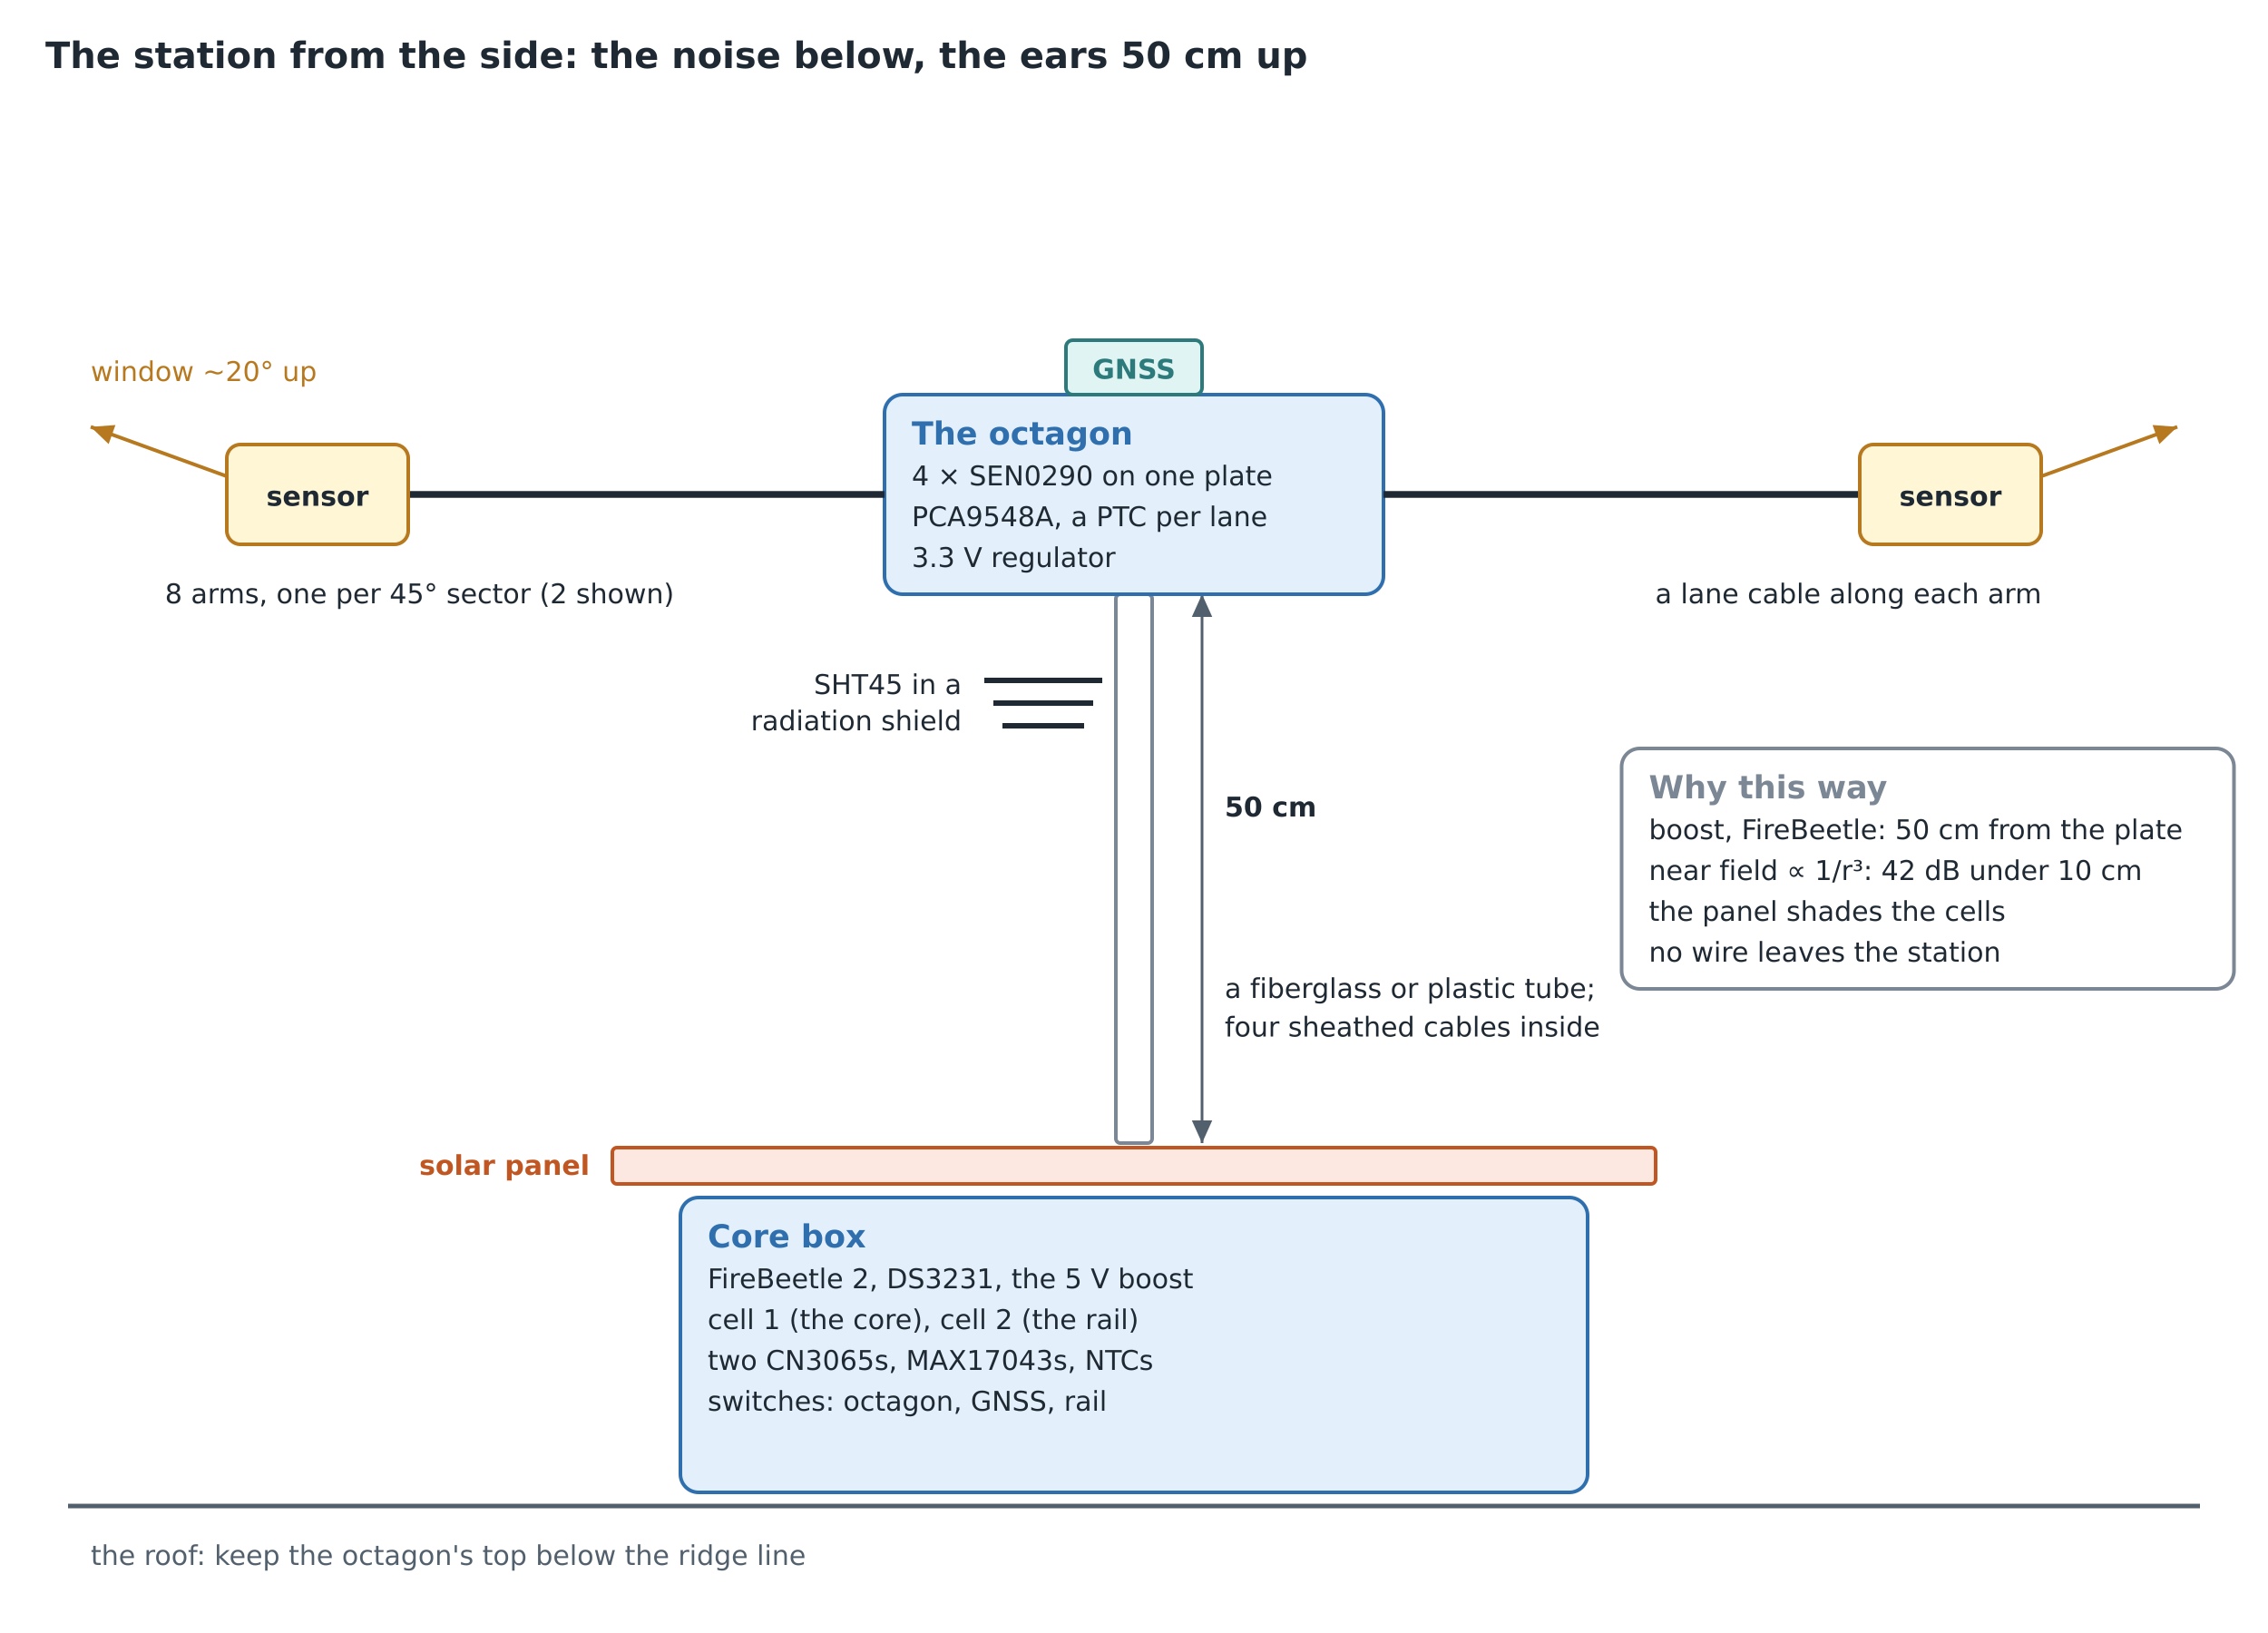
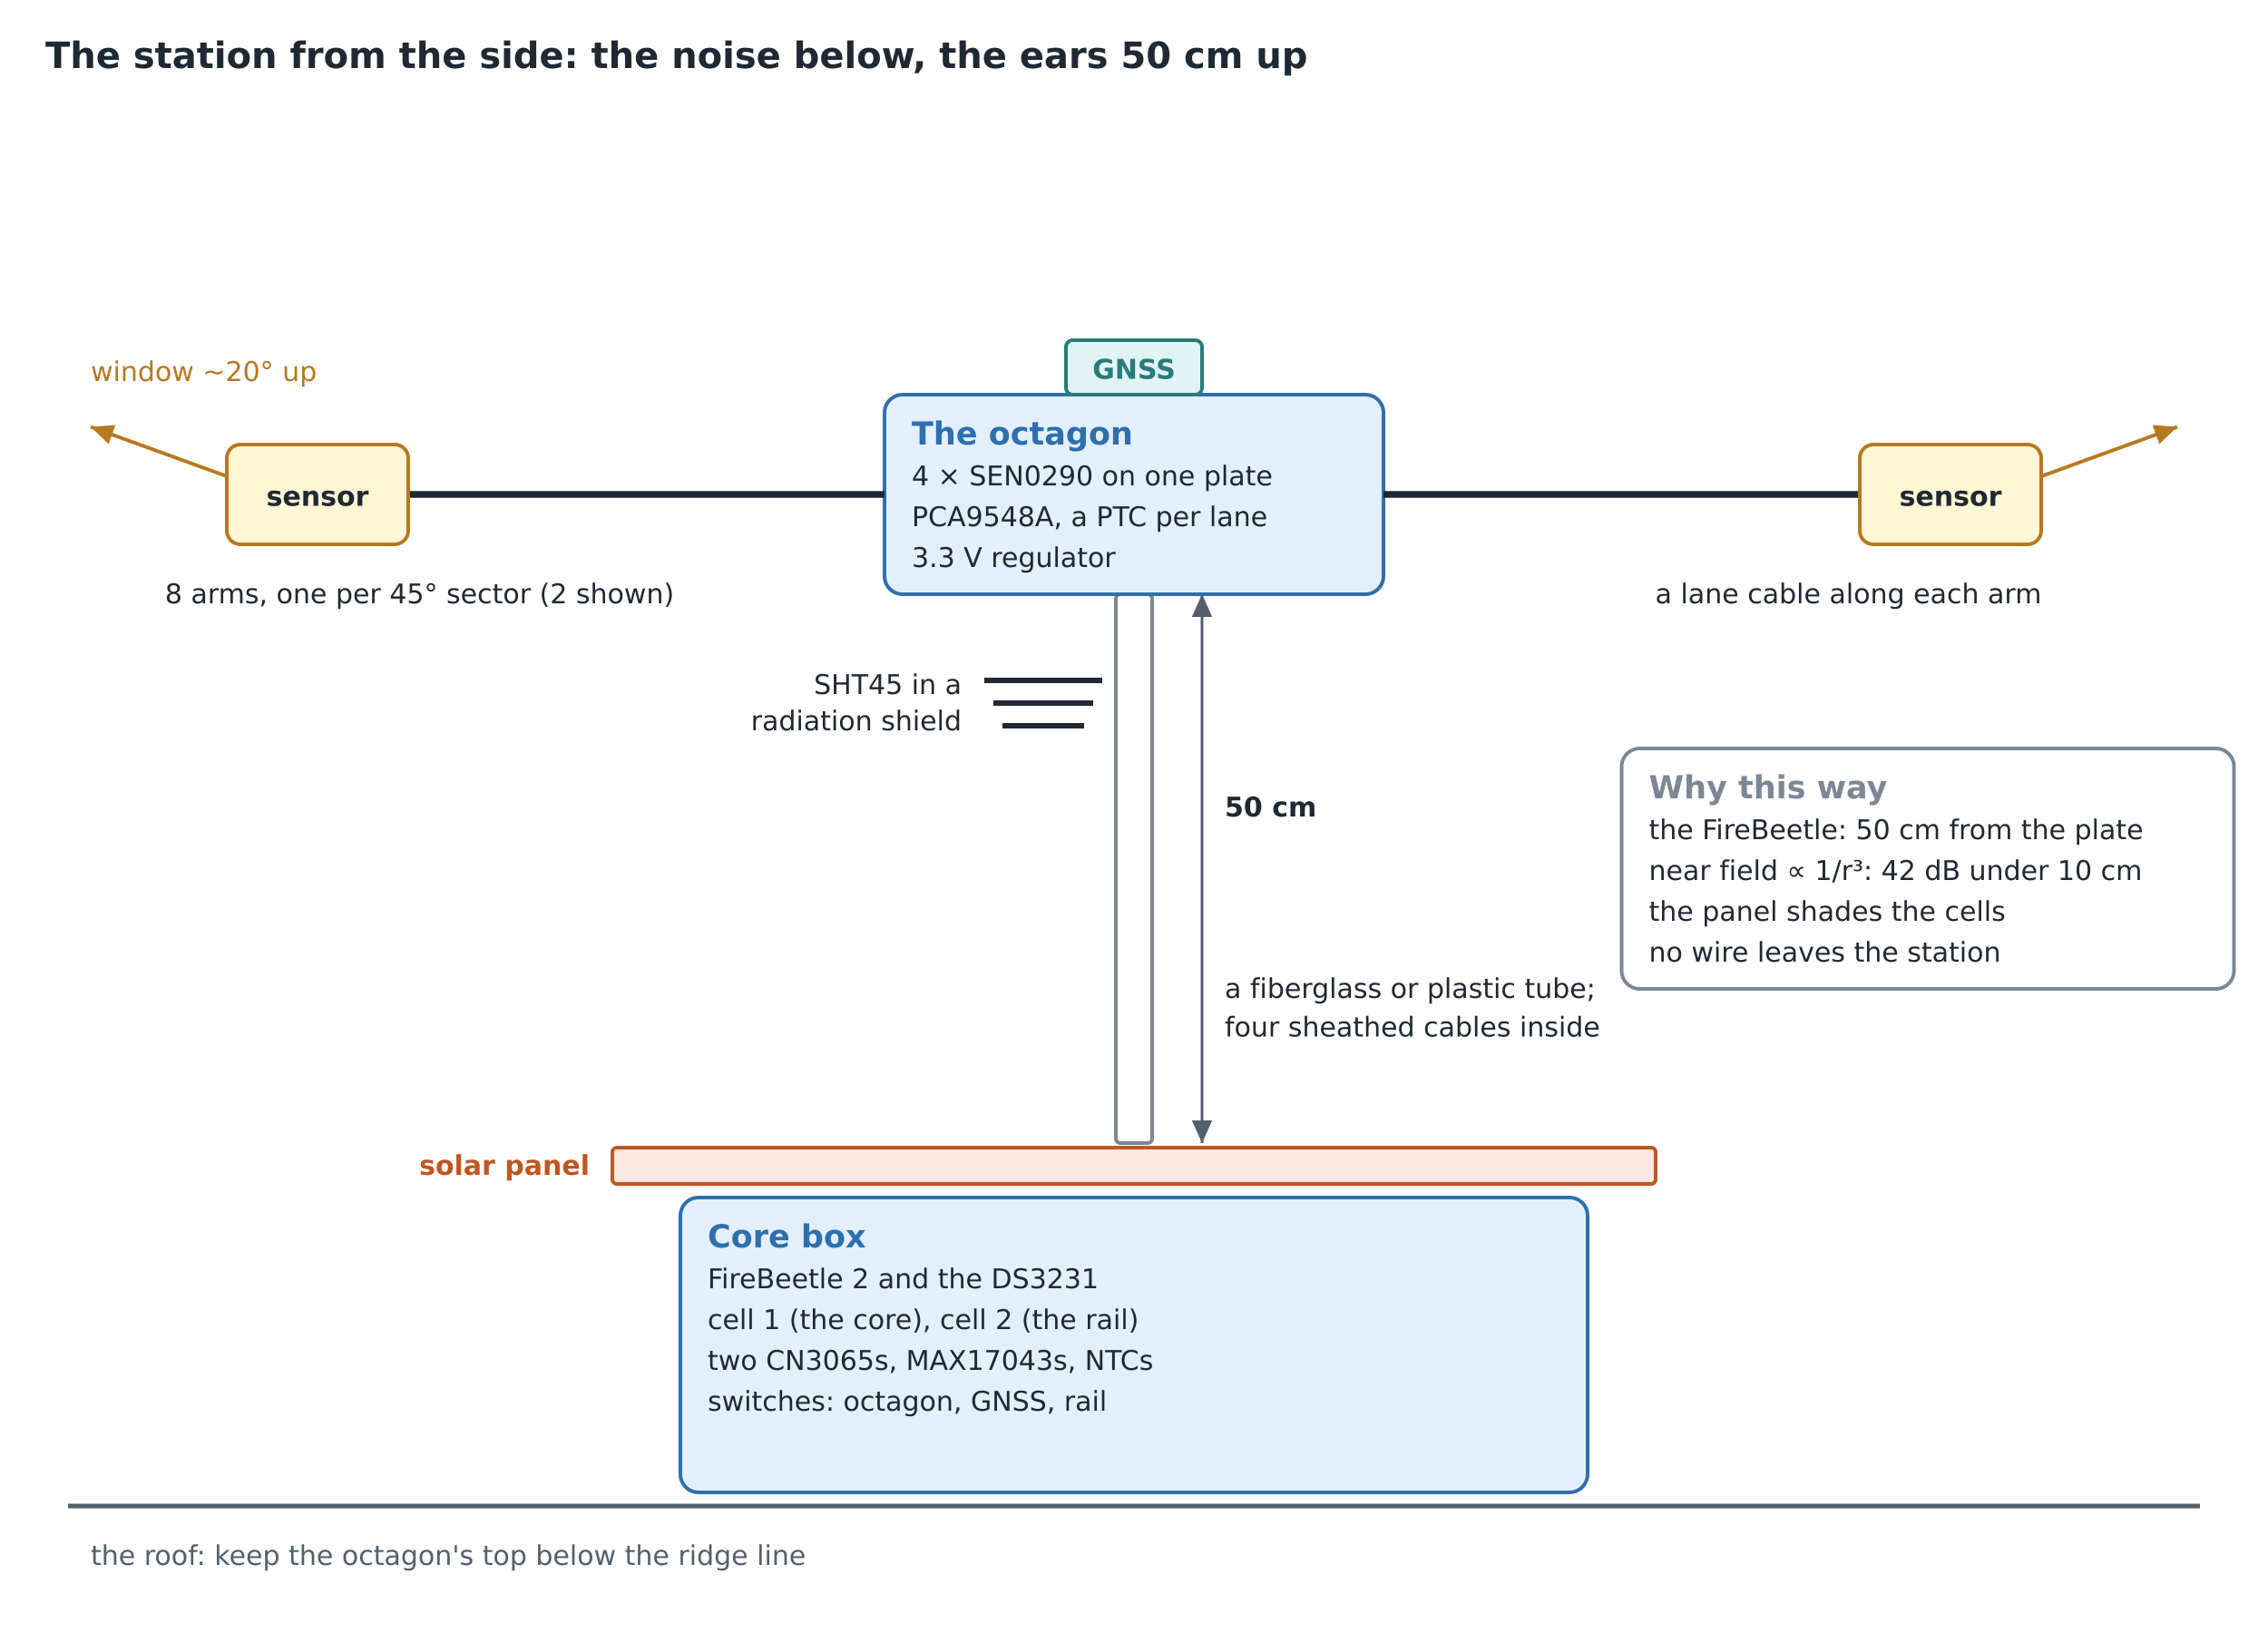
<svg xmlns="http://www.w3.org/2000/svg" width="1000" height="720" viewBox="0 0 1000 720" font-family="DejaVu Sans, Verdana, sans-serif">
  <rect width="1000" height="720" fill="#ffffff" />
  <text x="20.0" y="30.0" font-size="16" font-weight="bold" text-anchor="start" fill="#1f2933">The station from the side: the noise below, the ears 50 cm up</text>
  <polyline points="30.0,664.0 970.0,664.0" fill="none" stroke="#52606d" stroke-width="2" stroke-linejoin="round" />
  <text x="40.0" y="690.0" font-size="12" text-anchor="start" fill="#52606d">the roof: keep the octagon's top below the ridge line</text>
  <rect x="300.0" y="528.0" width="400.0" height="130.0" rx="8" fill="#e3f0fb" stroke="#2f6fae" stroke-width="1.6" />
  <text x="312.0" y="550.0" font-size="14" font-weight="bold" text-anchor="start" fill="#2f6fae">Core box</text>
-   <text x="312.0" y="568.0" font-size="12" text-anchor="start" fill="#1f2933">FireBeetle 2, DS3231, the 5 V boost</text>
+   <text x="312.0" y="568.0" font-size="12" text-anchor="start" fill="#1f2933">FireBeetle 2 and the DS3231</text>
  <text x="312.0" y="586.0" font-size="12" text-anchor="start" fill="#1f2933">cell 1 (the core), cell 2 (the rail)</text>
  <text x="312.0" y="604.0" font-size="12" text-anchor="start" fill="#1f2933">two CN3065s, MAX17043s, NTCs</text>
  <text x="312.0" y="622.0" font-size="12" text-anchor="start" fill="#1f2933">switches: octagon, GNSS, rail</text>
  <rect x="270.0" y="506.0" width="460.0" height="16.0" rx="2" fill="#fde8e1" stroke="#c05621" stroke-width="1.6" />
  <text x="260.0" y="518.0" font-size="12" font-weight="bold" text-anchor="end" fill="#c05621">solar panel</text>
  <rect x="492.0" y="262.0" width="16.0" height="242.0" rx="2" fill="#ffffff" stroke="#7b8794" stroke-width="1.6" />
  <polyline points="530.0,504.0 530.0,262.0" fill="none" stroke="#52606d" stroke-width="1.2" stroke-linejoin="round" />
  <polygon points="530.0,262.0 525.5,272.0 534.5,272.0" fill="#52606d" />
  <polygon points="530.0,504.0 534.5,494.0 525.5,494.0" fill="#52606d" />
  <text x="540.0" y="360.0" font-size="12" font-weight="bold" text-anchor="start" fill="#1f2933">50 cm</text>
  <text x="540.0" y="440.0" font-size="12" text-anchor="start" fill="#1f2933">a fiberglass or plastic tube;</text>
  <text x="540.0" y="457.0" font-size="12" text-anchor="start" fill="#1f2933">four sheathed cables inside</text>
  <polyline points="434.0,300.0 486.0,300.0" fill="none" stroke="#1f2933" stroke-width="2.4" stroke-linejoin="round" />
  <polyline points="438.0,310.0 482.0,310.0" fill="none" stroke="#1f2933" stroke-width="2.4" stroke-linejoin="round" />
  <polyline points="442.0,320.0 478.0,320.0" fill="none" stroke="#1f2933" stroke-width="2.4" stroke-linejoin="round" />
  <text x="424.0" y="306.0" font-size="12" text-anchor="end" fill="#1f2933">SHT45 in a</text>
  <text x="424.0" y="322.0" font-size="12" text-anchor="end" fill="#1f2933">radiation shield</text>
  <rect x="390.0" y="174.0" width="220.0" height="88.0" rx="8" fill="#e3f0fb" stroke="#2f6fae" stroke-width="1.6" />
  <text x="402.0" y="196.0" font-size="14" font-weight="bold" text-anchor="start" fill="#2f6fae">The octagon</text>
  <text x="402.0" y="214.0" font-size="12" text-anchor="start" fill="#1f2933">4 × SEN0290 on one plate</text>
  <text x="402.0" y="232.0" font-size="12" text-anchor="start" fill="#1f2933">PCA9548A, a PTC per lane</text>
  <text x="402.0" y="250.0" font-size="12" text-anchor="start" fill="#1f2933">3.3 V regulator</text>
  <rect x="470.0" y="150.0" width="60.0" height="24.0" rx="3" fill="#e0f4f4" stroke="#2c7a7b" stroke-width="1.6" />
  <text x="500.0" y="167.0" font-size="12" font-weight="bold" text-anchor="middle" fill="#2c7a7b">GNSS</text>
  <polyline points="390.0,218.0 180.0,218.0" fill="none" stroke="#1f2933" stroke-width="3" stroke-linejoin="round" />
  <rect x="100.0" y="196.0" width="80.0" height="44.0" rx="6" fill="#fff6d6" stroke="#b7791f" stroke-width="1.6" />
  <text x="140.0" y="223.0" font-size="12" font-weight="bold" text-anchor="middle" fill="#1f2933">sensor</text>
  <polyline points="100.0,210.0 40.0,188.2" fill="none" stroke="#b7791f" stroke-width="1.6" stroke-linejoin="round" />
  <polygon points="40.0,188.2 47.9,195.8 50.9,187.4" fill="#b7791f" />
  <polyline points="610.0,218.0 820.0,218.0" fill="none" stroke="#1f2933" stroke-width="3" stroke-linejoin="round" />
  <rect x="820.0" y="196.0" width="80.0" height="44.0" rx="6" fill="#fff6d6" stroke="#b7791f" stroke-width="1.6" />
  <text x="860.0" y="223.0" font-size="12" font-weight="bold" text-anchor="middle" fill="#1f2933">sensor</text>
  <polyline points="900.0,210.0 960.0,188.2" fill="none" stroke="#b7791f" stroke-width="1.6" stroke-linejoin="round" />
  <polygon points="960.0,188.2 949.1,187.4 952.1,195.8" fill="#b7791f" />
  <text x="185.0" y="266.0" font-size="12" text-anchor="middle" fill="#1f2933">8 arms, one per 45° sector (2 shown)</text>
  <text x="815.0" y="266.0" font-size="12" text-anchor="middle" fill="#1f2933">a lane cable along each arm</text>
  <text x="40.0" y="168.0" font-size="12" text-anchor="start" fill="#b7791f">window ~20° up</text>
  <rect x="715.0" y="330.0" width="270.0" height="106.0" rx="8" fill="#ffffff" stroke="#7b8794" stroke-width="1.6" />
  <text x="727.0" y="352.0" font-size="14" font-weight="bold" text-anchor="start" fill="#7b8794">Why this way</text>
-   <text x="727.0" y="370.0" font-size="12" text-anchor="start" fill="#1f2933">boost, FireBeetle: 50 cm from the plate</text>
+   <text x="727.0" y="370.0" font-size="12" text-anchor="start" fill="#1f2933">the FireBeetle: 50 cm from the plate</text>
  <text x="727.0" y="388.0" font-size="12" text-anchor="start" fill="#1f2933">near field ∝ 1/r³: 42 dB under 10 cm</text>
  <text x="727.0" y="406.0" font-size="12" text-anchor="start" fill="#1f2933">the panel shades the cells</text>
  <text x="727.0" y="424.0" font-size="12" text-anchor="start" fill="#1f2933">no wire leaves the station</text>
</svg>
